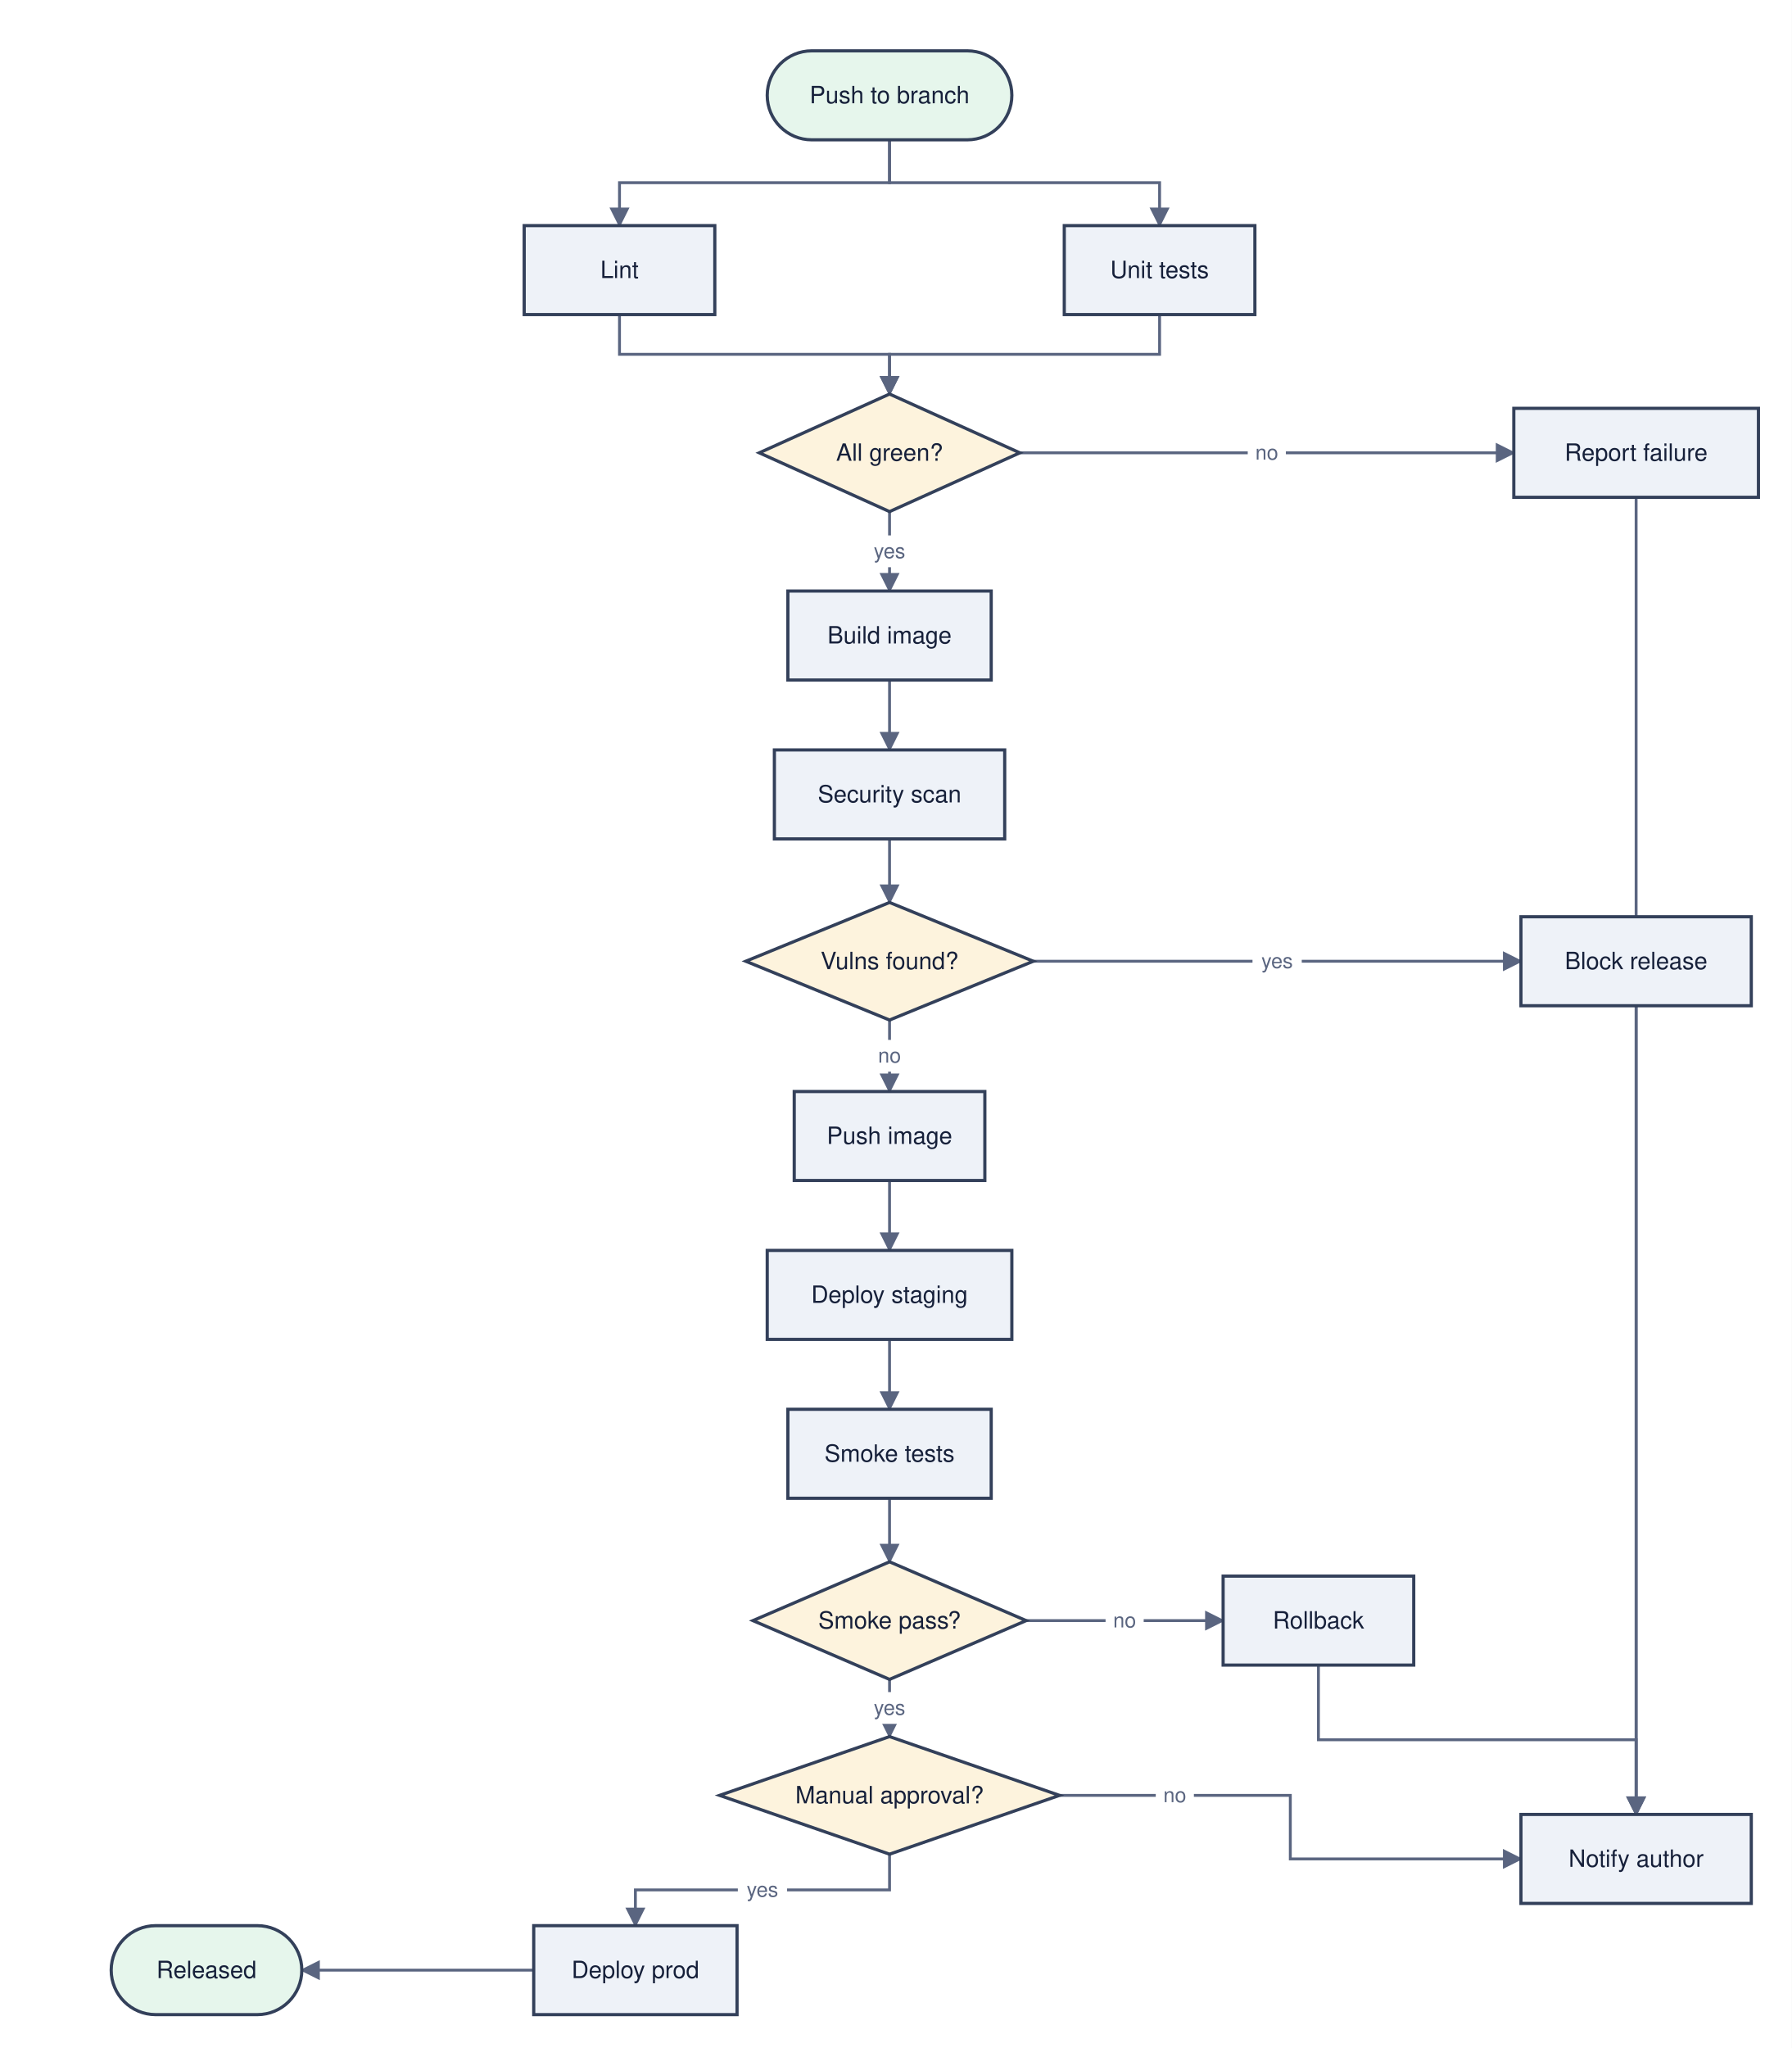
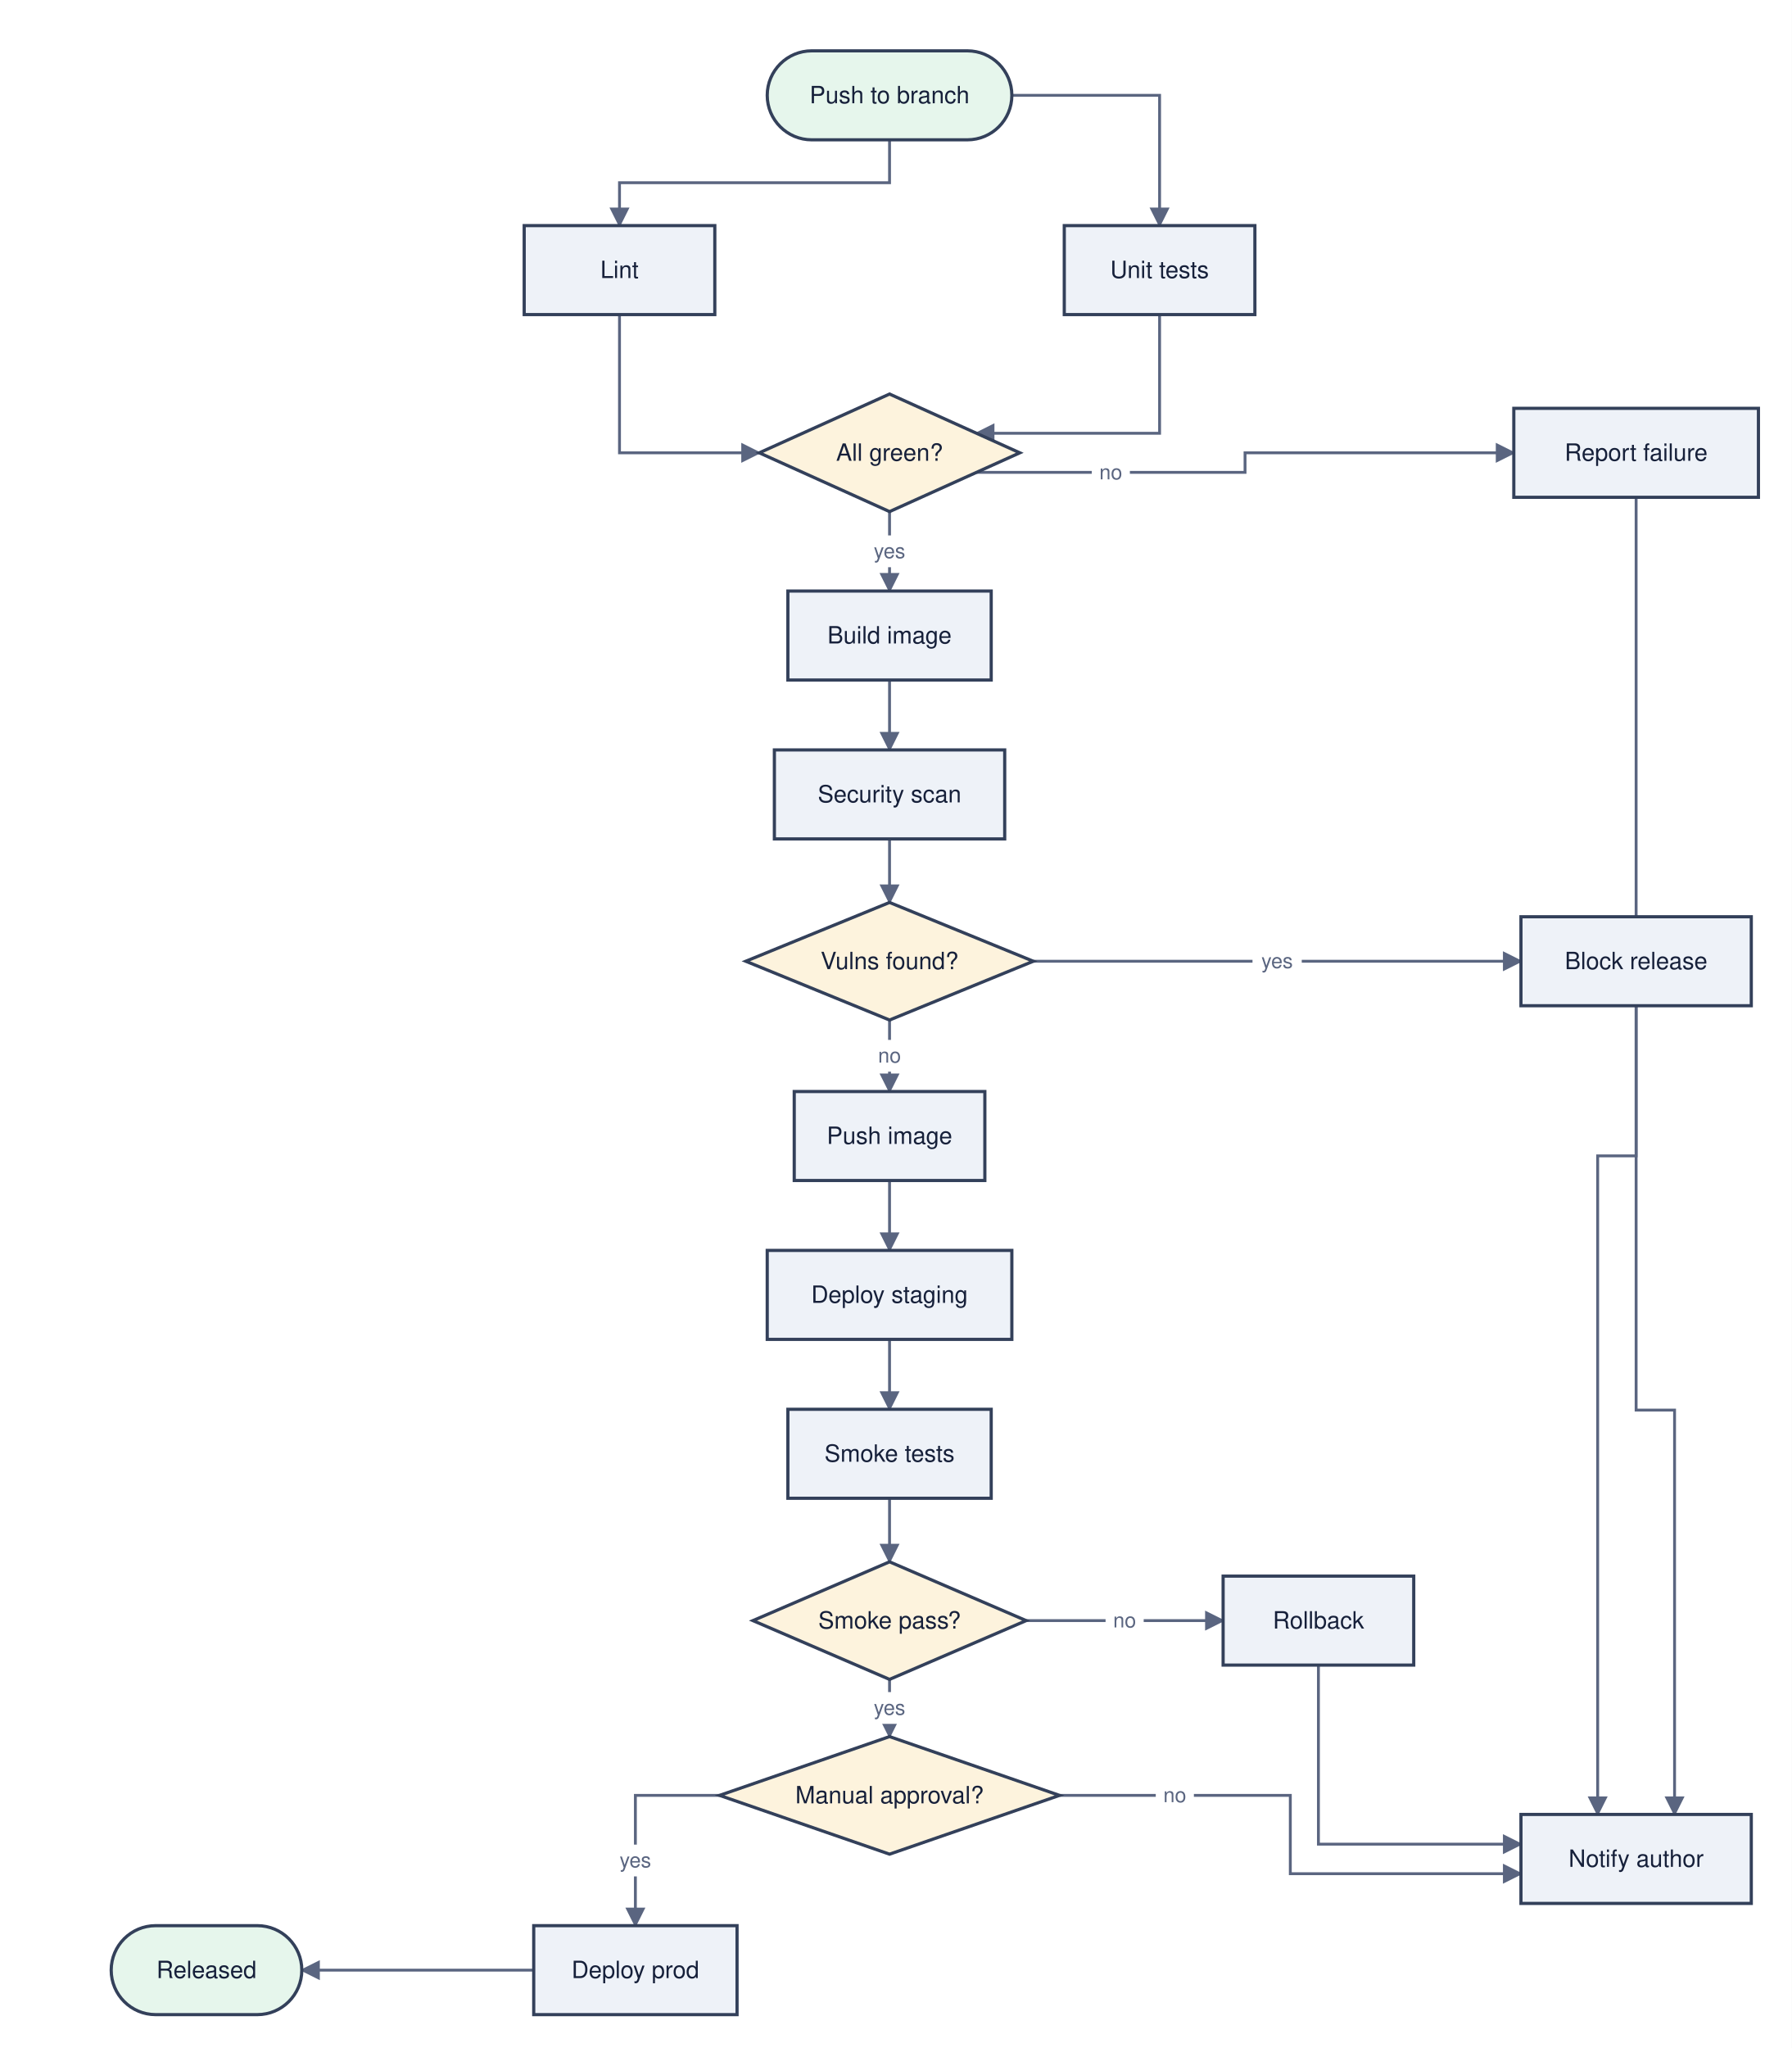
<svg xmlns="http://www.w3.org/2000/svg" width="1128" height="1289" viewBox="0 0 1128 1289">
  <defs>
    <marker id="ablauf-arrow" viewBox="0 0 10 10" refX="9" refY="5" markerWidth="7" markerHeight="7" orient="auto-start-reverse">
      <path d="M0,0 L10,5 L0,10 z" fill="#5a6580" />
    </marker>
    <marker id="ablauf-arrow-accent" viewBox="0 0 10 10" refX="9" refY="5" markerWidth="7" markerHeight="7" orient="auto-start-reverse">
      <path d="M0,0 L10,5 L0,10 z" fill="#c2410c" />
    </marker>
  </defs>
  <rect x="0" y="0" width="1128" height="1289" fill="#ffffff" />
  <path d="M560,88 L560,115 L390,115 L390,142" fill="none" stroke="#5a6580" stroke-width="1.8" marker-end="url(#ablauf-arrow)" />
-   <path d="M560,88 L560,115 L730,115 L730,142" fill="none" stroke="#5a6580" stroke-width="1.8" marker-end="url(#ablauf-arrow)" />
-   <path d="M390,198 L390,223 L560,223 L560,248" fill="none" stroke="#5a6580" stroke-width="1.8" marker-end="url(#ablauf-arrow)" />
-   <path d="M730,198 L730,223 L560,223 L560,248" fill="none" stroke="#5a6580" stroke-width="1.8" marker-end="url(#ablauf-arrow)" />
-   <path d="M642,285 L953,285" fill="none" stroke="#5a6580" stroke-width="1.8" marker-end="url(#ablauf-arrow)" />
-   <rect x="785.5" y="275" width="24" height="20" rx="4" fill="#ffffff" />
-   <text x="797.5" y="289.3" text-anchor="middle" font-family="Helvetica, Arial, sans-serif" font-size="13" fill="#5a6580">no</text>
-   <path d="M1030,313 L1030,1142" fill="none" stroke="#5a6580" stroke-width="1.8" marker-end="url(#ablauf-arrow)" />
+   <path d="M637,60 L730,60 L730,142" fill="none" stroke="#5a6580" stroke-width="1.8" marker-end="url(#ablauf-arrow)" />
+   <path d="M390,198 L390,285 L478,285" fill="none" stroke="#5a6580" stroke-width="1.8" marker-end="url(#ablauf-arrow)" />
+   <path d="M730,198 L730,272.7 L614.7,272.7" fill="none" stroke="#5a6580" stroke-width="1.8" marker-end="url(#ablauf-arrow)" />
+   <path d="M614.7,297.3 L783.8,297.3 L783.8,285 L953,285" fill="none" stroke="#5a6580" stroke-width="1.8" marker-end="url(#ablauf-arrow)" />
+   <rect x="687.3" y="287.3" width="24" height="20" rx="4" fill="#ffffff" />
+   <text x="699.3" y="301.7" text-anchor="middle" font-family="Helvetica, Arial, sans-serif" font-size="13" fill="#5a6580">no</text>
+   <path d="M1030,313 L1030,727.5 L1005.8,727.5 L1005.8,1142" fill="none" stroke="#5a6580" stroke-width="1.8" marker-end="url(#ablauf-arrow)" />
  <path d="M560,322 L560,372" fill="none" stroke="#5a6580" stroke-width="1.8" marker-end="url(#ablauf-arrow)" />
  <rect x="544.5" y="337" width="31" height="20" rx="4" fill="#ffffff" />
  <text x="560" y="351.3" text-anchor="middle" font-family="Helvetica, Arial, sans-serif" font-size="13" fill="#5a6580">yes</text>
  <path d="M560,428 L560,472" fill="none" stroke="#5a6580" stroke-width="1.8" marker-end="url(#ablauf-arrow)" />
  <path d="M560,528 L560,568" fill="none" stroke="#5a6580" stroke-width="1.8" marker-end="url(#ablauf-arrow)" />
  <path d="M650.5,605 L957.5,605" fill="none" stroke="#5a6580" stroke-width="1.8" marker-end="url(#ablauf-arrow)" />
  <rect x="788.5" y="595" width="31" height="20" rx="4" fill="#ffffff" />
  <text x="804" y="609.3" text-anchor="middle" font-family="Helvetica, Arial, sans-serif" font-size="13" fill="#5a6580">yes</text>
-   <path d="M1030,633 L1030,1142" fill="none" stroke="#5a6580" stroke-width="1.8" marker-end="url(#ablauf-arrow)" />
+   <path d="M1030,633 L1030,887.5 L1054.2,887.5 L1054.2,1142" fill="none" stroke="#5a6580" stroke-width="1.8" marker-end="url(#ablauf-arrow)" />
  <path d="M560,642 L560,687" fill="none" stroke="#5a6580" stroke-width="1.8" marker-end="url(#ablauf-arrow)" />
  <rect x="548" y="654.5" width="24" height="20" rx="4" fill="#ffffff" />
  <text x="560" y="668.8" text-anchor="middle" font-family="Helvetica, Arial, sans-serif" font-size="13" fill="#5a6580">no</text>
  <path d="M560,743 L560,787" fill="none" stroke="#5a6580" stroke-width="1.8" marker-end="url(#ablauf-arrow)" />
  <path d="M560,843 L560,887" fill="none" stroke="#5a6580" stroke-width="1.8" marker-end="url(#ablauf-arrow)" />
  <path d="M560,943 L560,983" fill="none" stroke="#5a6580" stroke-width="1.8" marker-end="url(#ablauf-arrow)" />
  <path d="M646,1020 L770,1020" fill="none" stroke="#5a6580" stroke-width="1.8" marker-end="url(#ablauf-arrow)" />
  <rect x="696" y="1010" width="24" height="20" rx="4" fill="#ffffff" />
  <text x="708" y="1024.3" text-anchor="middle" font-family="Helvetica, Arial, sans-serif" font-size="13" fill="#5a6580">no</text>
-   <path d="M830,1048 L830,1095 L1030,1095 L1030,1142" fill="none" stroke="#5a6580" stroke-width="1.8" marker-end="url(#ablauf-arrow)" />
+   <path d="M830,1048 L830,1160.7 L957.5,1160.7" fill="none" stroke="#5a6580" stroke-width="1.8" marker-end="url(#ablauf-arrow)" />
  <path d="M560,1057 L560,1093" fill="none" stroke="#5a6580" stroke-width="1.8" marker-end="url(#ablauf-arrow)" />
  <rect x="544.5" y="1065" width="31" height="20" rx="4" fill="#ffffff" />
  <text x="560" y="1079.3" text-anchor="middle" font-family="Helvetica, Arial, sans-serif" font-size="13" fill="#5a6580">yes</text>
-   <path d="M560,1167 L560,1189.5 L400,1189.5 L400,1212" fill="none" stroke="#5a6580" stroke-width="1.8" marker-end="url(#ablauf-arrow)" />
-   <rect x="464.5" y="1179.5" width="31" height="20" rx="4" fill="#ffffff" />
-   <text x="480" y="1193.8" text-anchor="middle" font-family="Helvetica, Arial, sans-serif" font-size="13" fill="#5a6580">yes</text>
-   <path d="M667,1130 L812.3,1130 L812.3,1170 L957.5,1170" fill="none" stroke="#5a6580" stroke-width="1.8" marker-end="url(#ablauf-arrow)" />
+   <path d="M453,1130 L400,1130 L400,1212" fill="none" stroke="#5a6580" stroke-width="1.8" marker-end="url(#ablauf-arrow)" />
+   <rect x="384.5" y="1161" width="31" height="20" rx="4" fill="#ffffff" />
+   <text x="400" y="1175.3" text-anchor="middle" font-family="Helvetica, Arial, sans-serif" font-size="13" fill="#5a6580">yes</text>
+   <path d="M667,1130 L812.3,1130 L812.3,1179.3 L957.5,1179.3" fill="none" stroke="#5a6580" stroke-width="1.8" marker-end="url(#ablauf-arrow)" />
  <rect x="727.6" y="1120" width="24" height="20" rx="4" fill="#ffffff" />
  <text x="739.6" y="1134.3" text-anchor="middle" font-family="Helvetica, Arial, sans-serif" font-size="13" fill="#5a6580">no</text>
  <path d="M336,1240 L190,1240" fill="none" stroke="#5a6580" stroke-width="1.8" marker-end="url(#ablauf-arrow)" />
  <rect x="483" y="32" width="154" height="56" rx="28" fill="#e6f6ec" stroke="#33405a" stroke-width="2" />
  <text x="560" y="65" text-anchor="middle" font-family="Helvetica, Arial, sans-serif" font-size="15" fill="#16203a">Push to branch</text>
  <rect x="330" y="142" width="120" height="56" rx="0" fill="#eef2f8" stroke="#33405a" stroke-width="2" />
  <text x="390" y="175" text-anchor="middle" font-family="Helvetica, Arial, sans-serif" font-size="15" fill="#16203a">Lint</text>
  <rect x="670" y="142" width="120" height="56" rx="0" fill="#eef2f8" stroke="#33405a" stroke-width="2" />
  <text x="730" y="175" text-anchor="middle" font-family="Helvetica, Arial, sans-serif" font-size="15" fill="#16203a">Unit tests</text>
  <polygon points="560,248 642,285 560,322 478,285" fill="#fdf3dd" stroke="#33405a" stroke-width="2" />
  <text x="560" y="290" text-anchor="middle" font-family="Helvetica, Arial, sans-serif" font-size="15" fill="#16203a">All green?</text>
  <rect x="953" y="257" width="154" height="56" rx="0" fill="#eef2f8" stroke="#33405a" stroke-width="2" />
  <text x="1030" y="290" text-anchor="middle" font-family="Helvetica, Arial, sans-serif" font-size="15" fill="#16203a">Report failure</text>
  <rect x="957.5" y="1142" width="145" height="56" rx="0" fill="#eef2f8" stroke="#33405a" stroke-width="2" />
  <text x="1030" y="1175" text-anchor="middle" font-family="Helvetica, Arial, sans-serif" font-size="15" fill="#16203a">Notify author</text>
  <rect x="496" y="372" width="128" height="56" rx="0" fill="#eef2f8" stroke="#33405a" stroke-width="2" />
  <text x="560" y="405" text-anchor="middle" font-family="Helvetica, Arial, sans-serif" font-size="15" fill="#16203a">Build image</text>
  <rect x="487.5" y="472" width="145" height="56" rx="0" fill="#eef2f8" stroke="#33405a" stroke-width="2" />
  <text x="560" y="505" text-anchor="middle" font-family="Helvetica, Arial, sans-serif" font-size="15" fill="#16203a">Security scan</text>
  <polygon points="560,568 650.5,605 560,642 469.5,605" fill="#fdf3dd" stroke="#33405a" stroke-width="2" />
  <text x="560" y="610" text-anchor="middle" font-family="Helvetica, Arial, sans-serif" font-size="15" fill="#16203a">Vulns found?</text>
  <rect x="957.5" y="577" width="145" height="56" rx="0" fill="#eef2f8" stroke="#33405a" stroke-width="2" />
  <text x="1030" y="610" text-anchor="middle" font-family="Helvetica, Arial, sans-serif" font-size="15" fill="#16203a">Block release</text>
  <rect x="500" y="687" width="120" height="56" rx="0" fill="#eef2f8" stroke="#33405a" stroke-width="2" />
  <text x="560" y="720" text-anchor="middle" font-family="Helvetica, Arial, sans-serif" font-size="15" fill="#16203a">Push image</text>
  <rect x="483" y="787" width="154" height="56" rx="0" fill="#eef2f8" stroke="#33405a" stroke-width="2" />
  <text x="560" y="820" text-anchor="middle" font-family="Helvetica, Arial, sans-serif" font-size="15" fill="#16203a">Deploy staging</text>
  <rect x="496" y="887" width="128" height="56" rx="0" fill="#eef2f8" stroke="#33405a" stroke-width="2" />
  <text x="560" y="920" text-anchor="middle" font-family="Helvetica, Arial, sans-serif" font-size="15" fill="#16203a">Smoke tests</text>
  <polygon points="560,983 646,1020 560,1057 474,1020" fill="#fdf3dd" stroke="#33405a" stroke-width="2" />
  <text x="560" y="1025" text-anchor="middle" font-family="Helvetica, Arial, sans-serif" font-size="15" fill="#16203a">Smoke pass?</text>
  <rect x="770" y="992" width="120" height="56" rx="0" fill="#eef2f8" stroke="#33405a" stroke-width="2" />
  <text x="830" y="1025" text-anchor="middle" font-family="Helvetica, Arial, sans-serif" font-size="15" fill="#16203a">Rollback</text>
  <polygon points="560,1093 667,1130 560,1167 453,1130" fill="#fdf3dd" stroke="#33405a" stroke-width="2" />
  <text x="560" y="1135" text-anchor="middle" font-family="Helvetica, Arial, sans-serif" font-size="15" fill="#16203a">Manual approval?</text>
  <rect x="336" y="1212" width="128" height="56" rx="0" fill="#eef2f8" stroke="#33405a" stroke-width="2" />
  <text x="400" y="1245" text-anchor="middle" font-family="Helvetica, Arial, sans-serif" font-size="15" fill="#16203a">Deploy prod</text>
  <rect x="70" y="1212" width="120" height="56" rx="28" fill="#e6f6ec" stroke="#33405a" stroke-width="2" />
  <text x="130" y="1245" text-anchor="middle" font-family="Helvetica, Arial, sans-serif" font-size="15" fill="#16203a">Released</text>
</svg>
